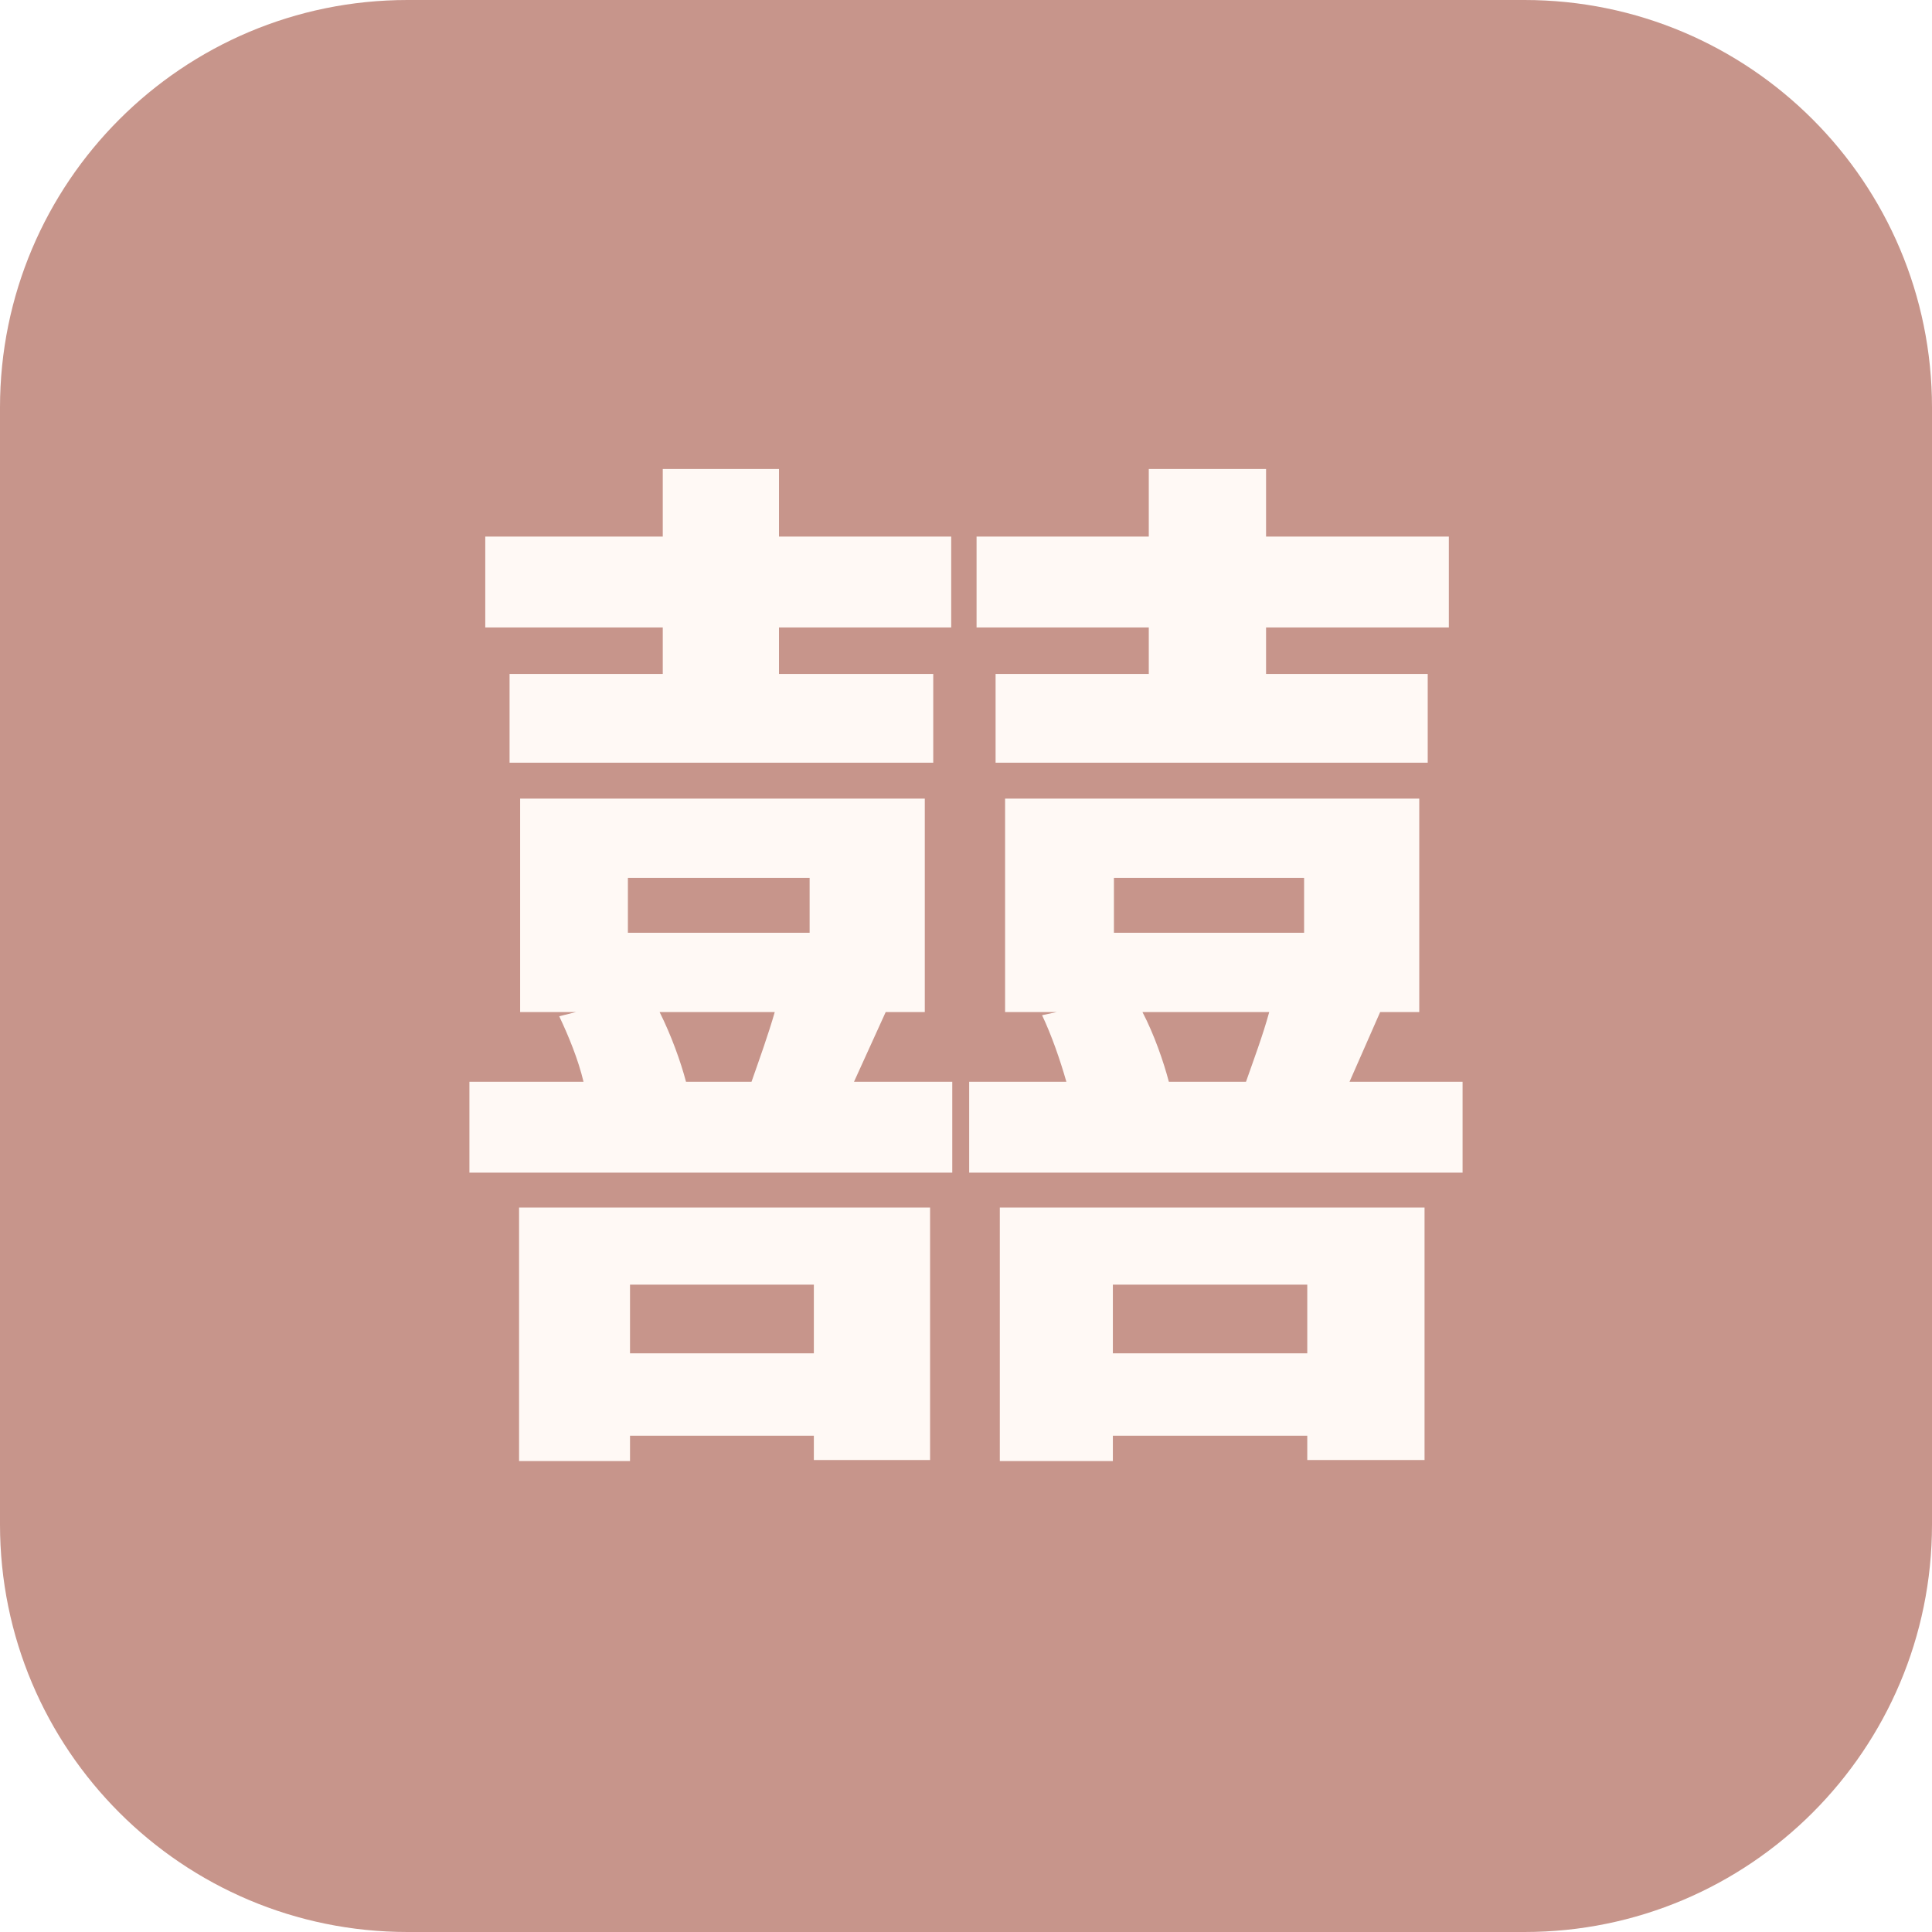
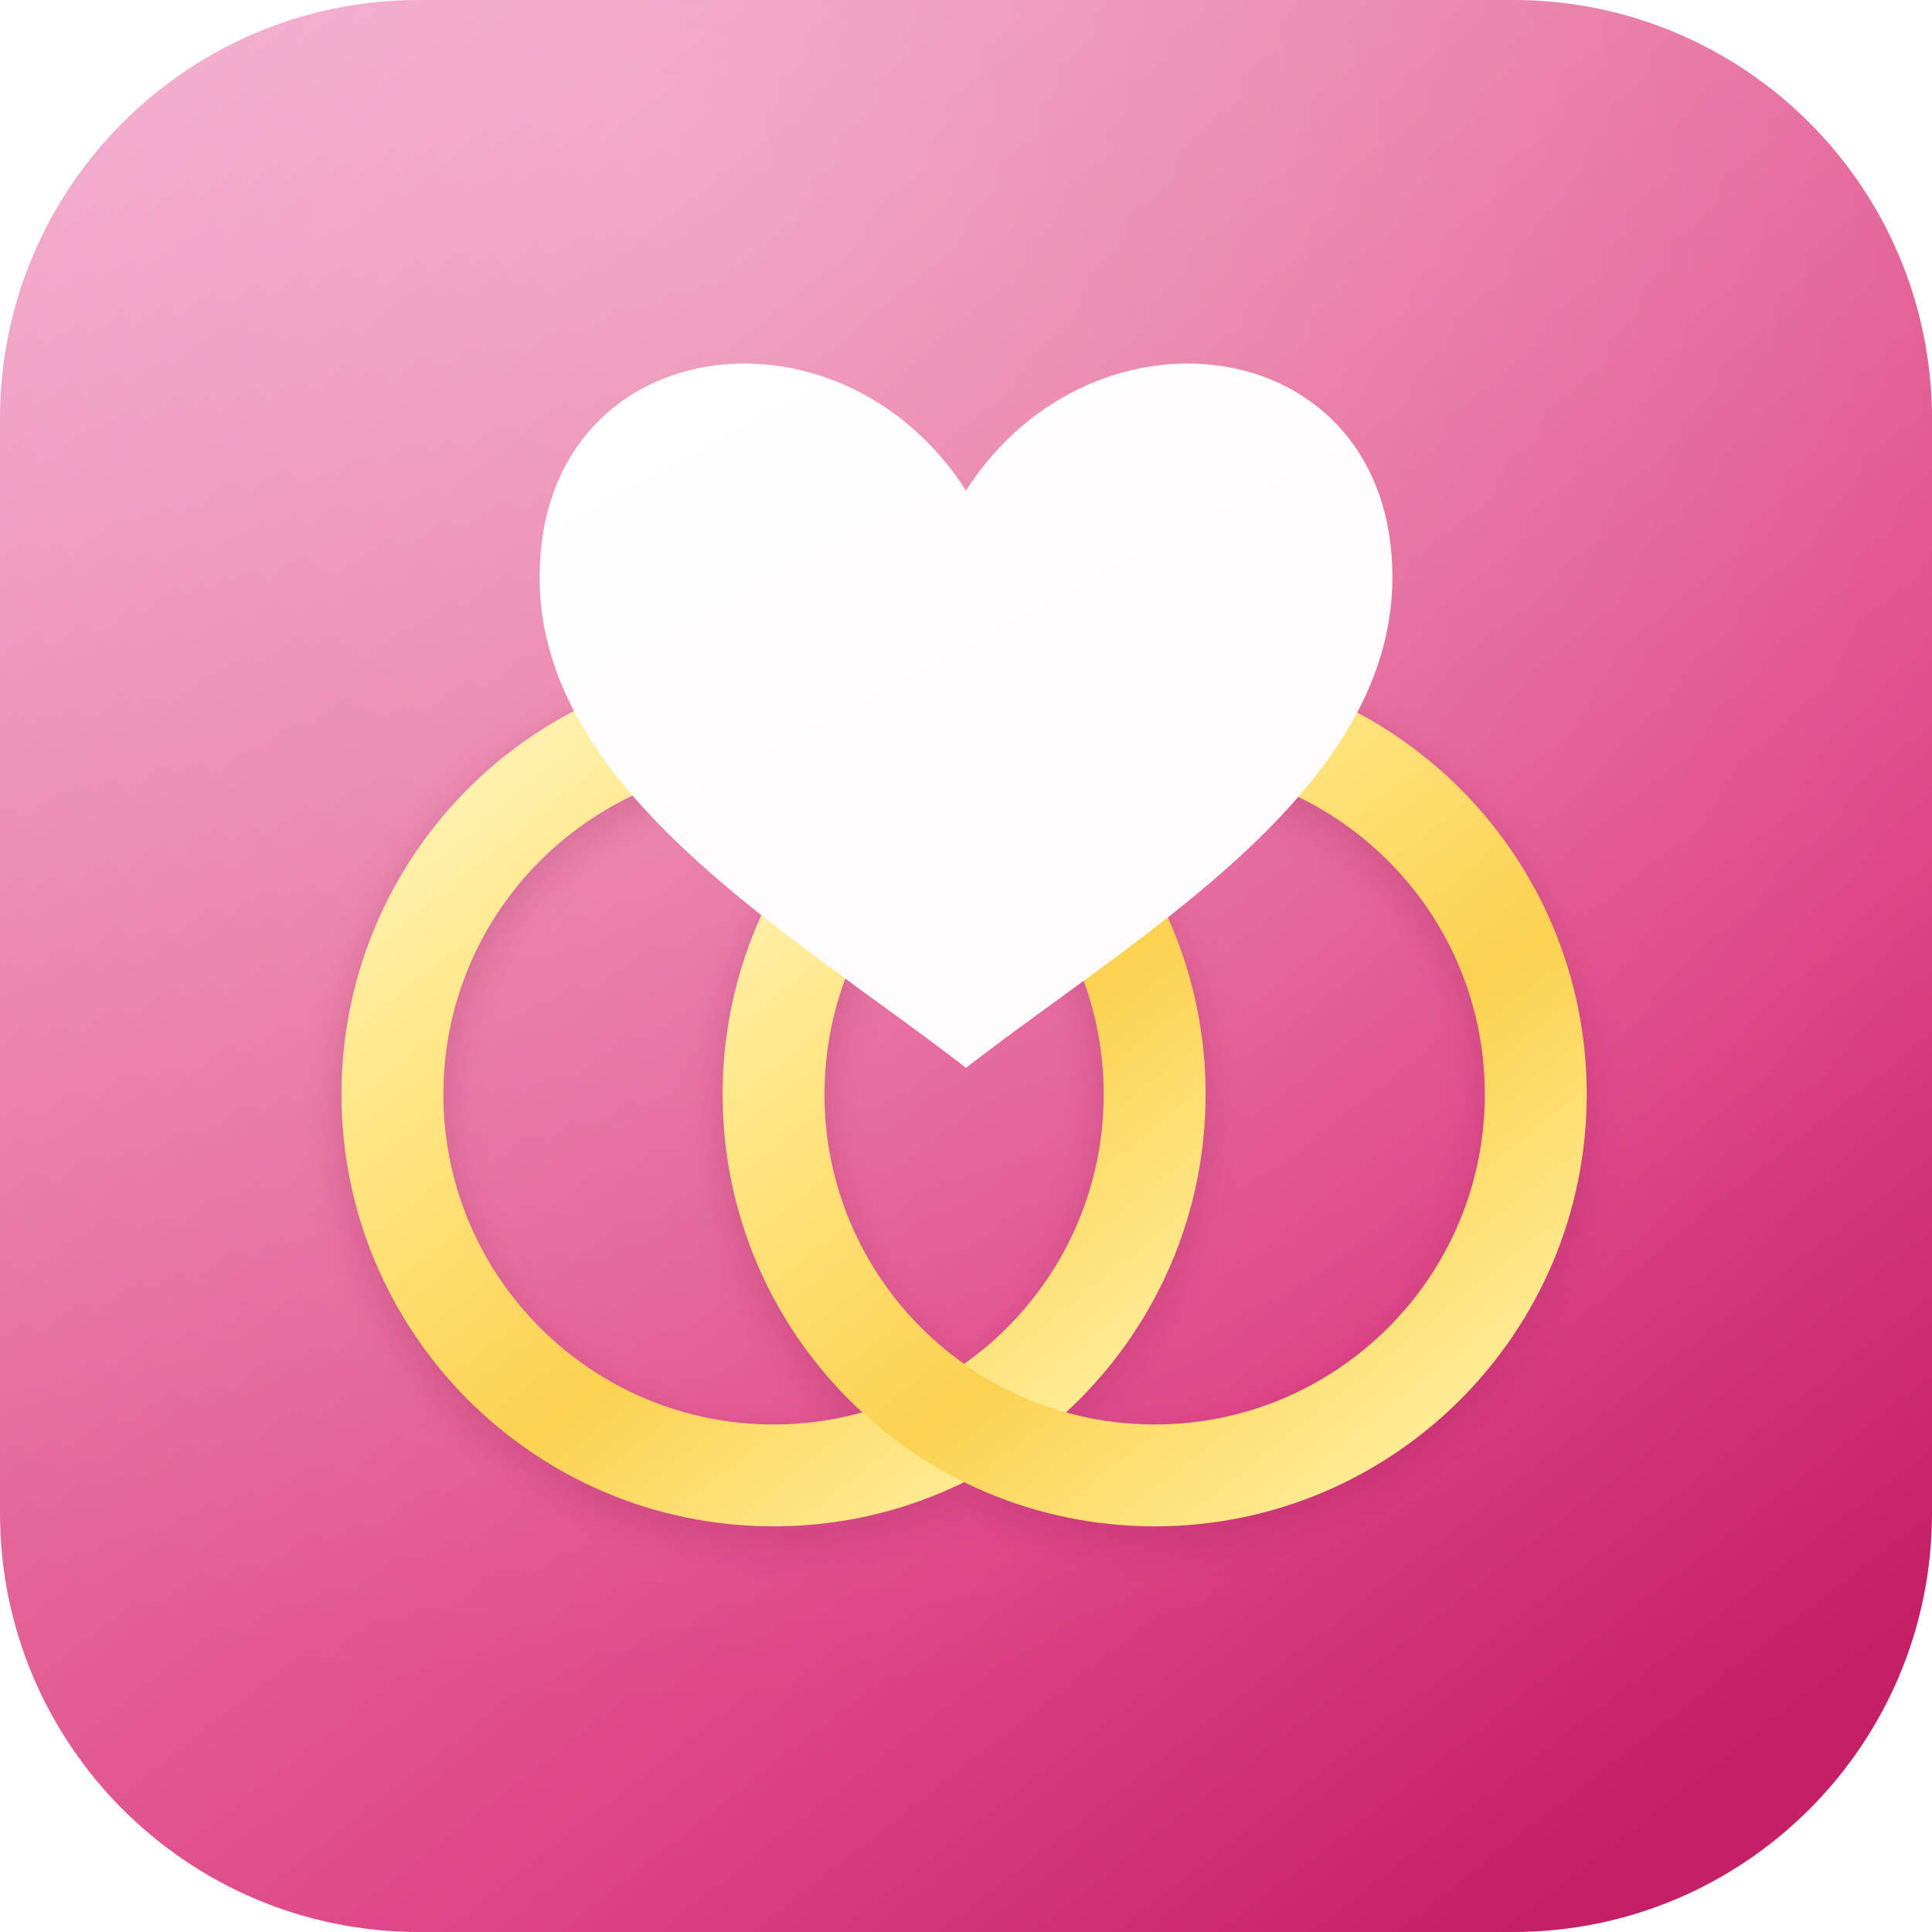
- <svg xmlns="http://www.w3.org/2000/svg" width="512" height="512" viewBox="0 0 512 512" role="img" aria-label="囍 婚礼管家">
-   <rect width="512" height="512" rx="108" fill="#c7958b" />
-   <path d="M180 462H352V410H180ZM640 462H820V410H640ZM213 849V785H45V699H213V655H68V571H469V655H323V699H486V785H323V849ZM78 537V335H131L115 331C124 312 133 290 138 269H30V183H487V269H394L424 335H461V537ZM235 269C230 288 221 313 210 335H319C313 314 304 289 297 269ZM77 150V-90H182V-66H356V-89H466V150ZM182 12V77H356V12ZM673 849V785H510V699H673V655H528V571H937V655H784V699H957V785H784V849ZM537 537V335H586L572 332C581 313 589 290 595 269H503V183H970V269H863L892 335H929V537ZM692 269C687 288 678 314 667 335H787C781 313 772 289 765 269ZM532 150V-90H639V-66H823V-89H934V150ZM639 12V77H823V12Z" transform="translate(116 362) scale(.28 -.28)" fill="#fff9f5" />
+ <svg xmlns="http://www.w3.org/2000/svg" viewBox="0 0 512 512" width="512" height="512" role="img" aria-label="粉色爱心与相扣金色婚戒 婚礼管家">
+   <defs>
+     <linearGradient id="pink" x1="0" y1="0" x2="0.78" y2="1">
+       <stop offset="0" stop-color="#f2a4c8" />
+       <stop offset=".4" stop-color="#e773a0" />
+       <stop offset=".75" stop-color="#de4385" />
+       <stop offset="1" stop-color="#c51f65" />
+     </linearGradient>
+     <radialGradient id="glow" cx=".35" cy=".08" r="1">
+       <stop offset="0" stop-color="#fff" stop-opacity=".27" />
+       <stop offset=".8" stop-color="#fff" stop-opacity="0" />
+     </radialGradient>
+     <linearGradient id="gold" x1=".1" y1="0" x2=".9" y2="1">
+       <stop offset="0" stop-color="#fff5b8" />
+       <stop offset=".28" stop-color="#ffe582" />
+       <stop offset=".62" stop-color="#fbd250" />
+       <stop offset="1" stop-color="#fff0a0" />
+     </linearGradient>
+     <linearGradient id="heart" x1=".2" y1="0" x2=".85" y2="1">
+       <stop offset="0" stop-color="#fff" />
+       <stop offset="1" stop-color="#fff9fb" />
+     </linearGradient>
+     <filter id="shadow" x="-20%" y="-20%" width="140%" height="150%">
+       <feGaussianBlur stdDeviation="4" />
+     </filter>
+   </defs>
+   <rect x="0" y="0" width="512" height="512" rx="111" fill="url(#pink)" />
+   <rect x="0" y="0" width="512" height="512" rx="111" fill="url(#glow)" />
+   <g opacity=".18" stroke="#8f1451" stroke-width="31" fill="none" filter="url(#shadow)" transform="translate(0 4)">
+     <circle cx="205" cy="290" r="101" />
+     <circle cx="306" cy="290" r="101" />
+   </g>
+   <g fill="none" stroke="url(#gold)" stroke-width="27">
+     <circle cx="205" cy="290" r="101" />
+     <circle cx="306" cy="290" r="101" />
+   </g>
+   <path d="M256 130 C222 77 143 88 143 153 C143 210 211 248 256 283 C301 248 369 210 369 153 C369 88 290 77 256 130Z" fill="url(#heart)" />
</svg>
